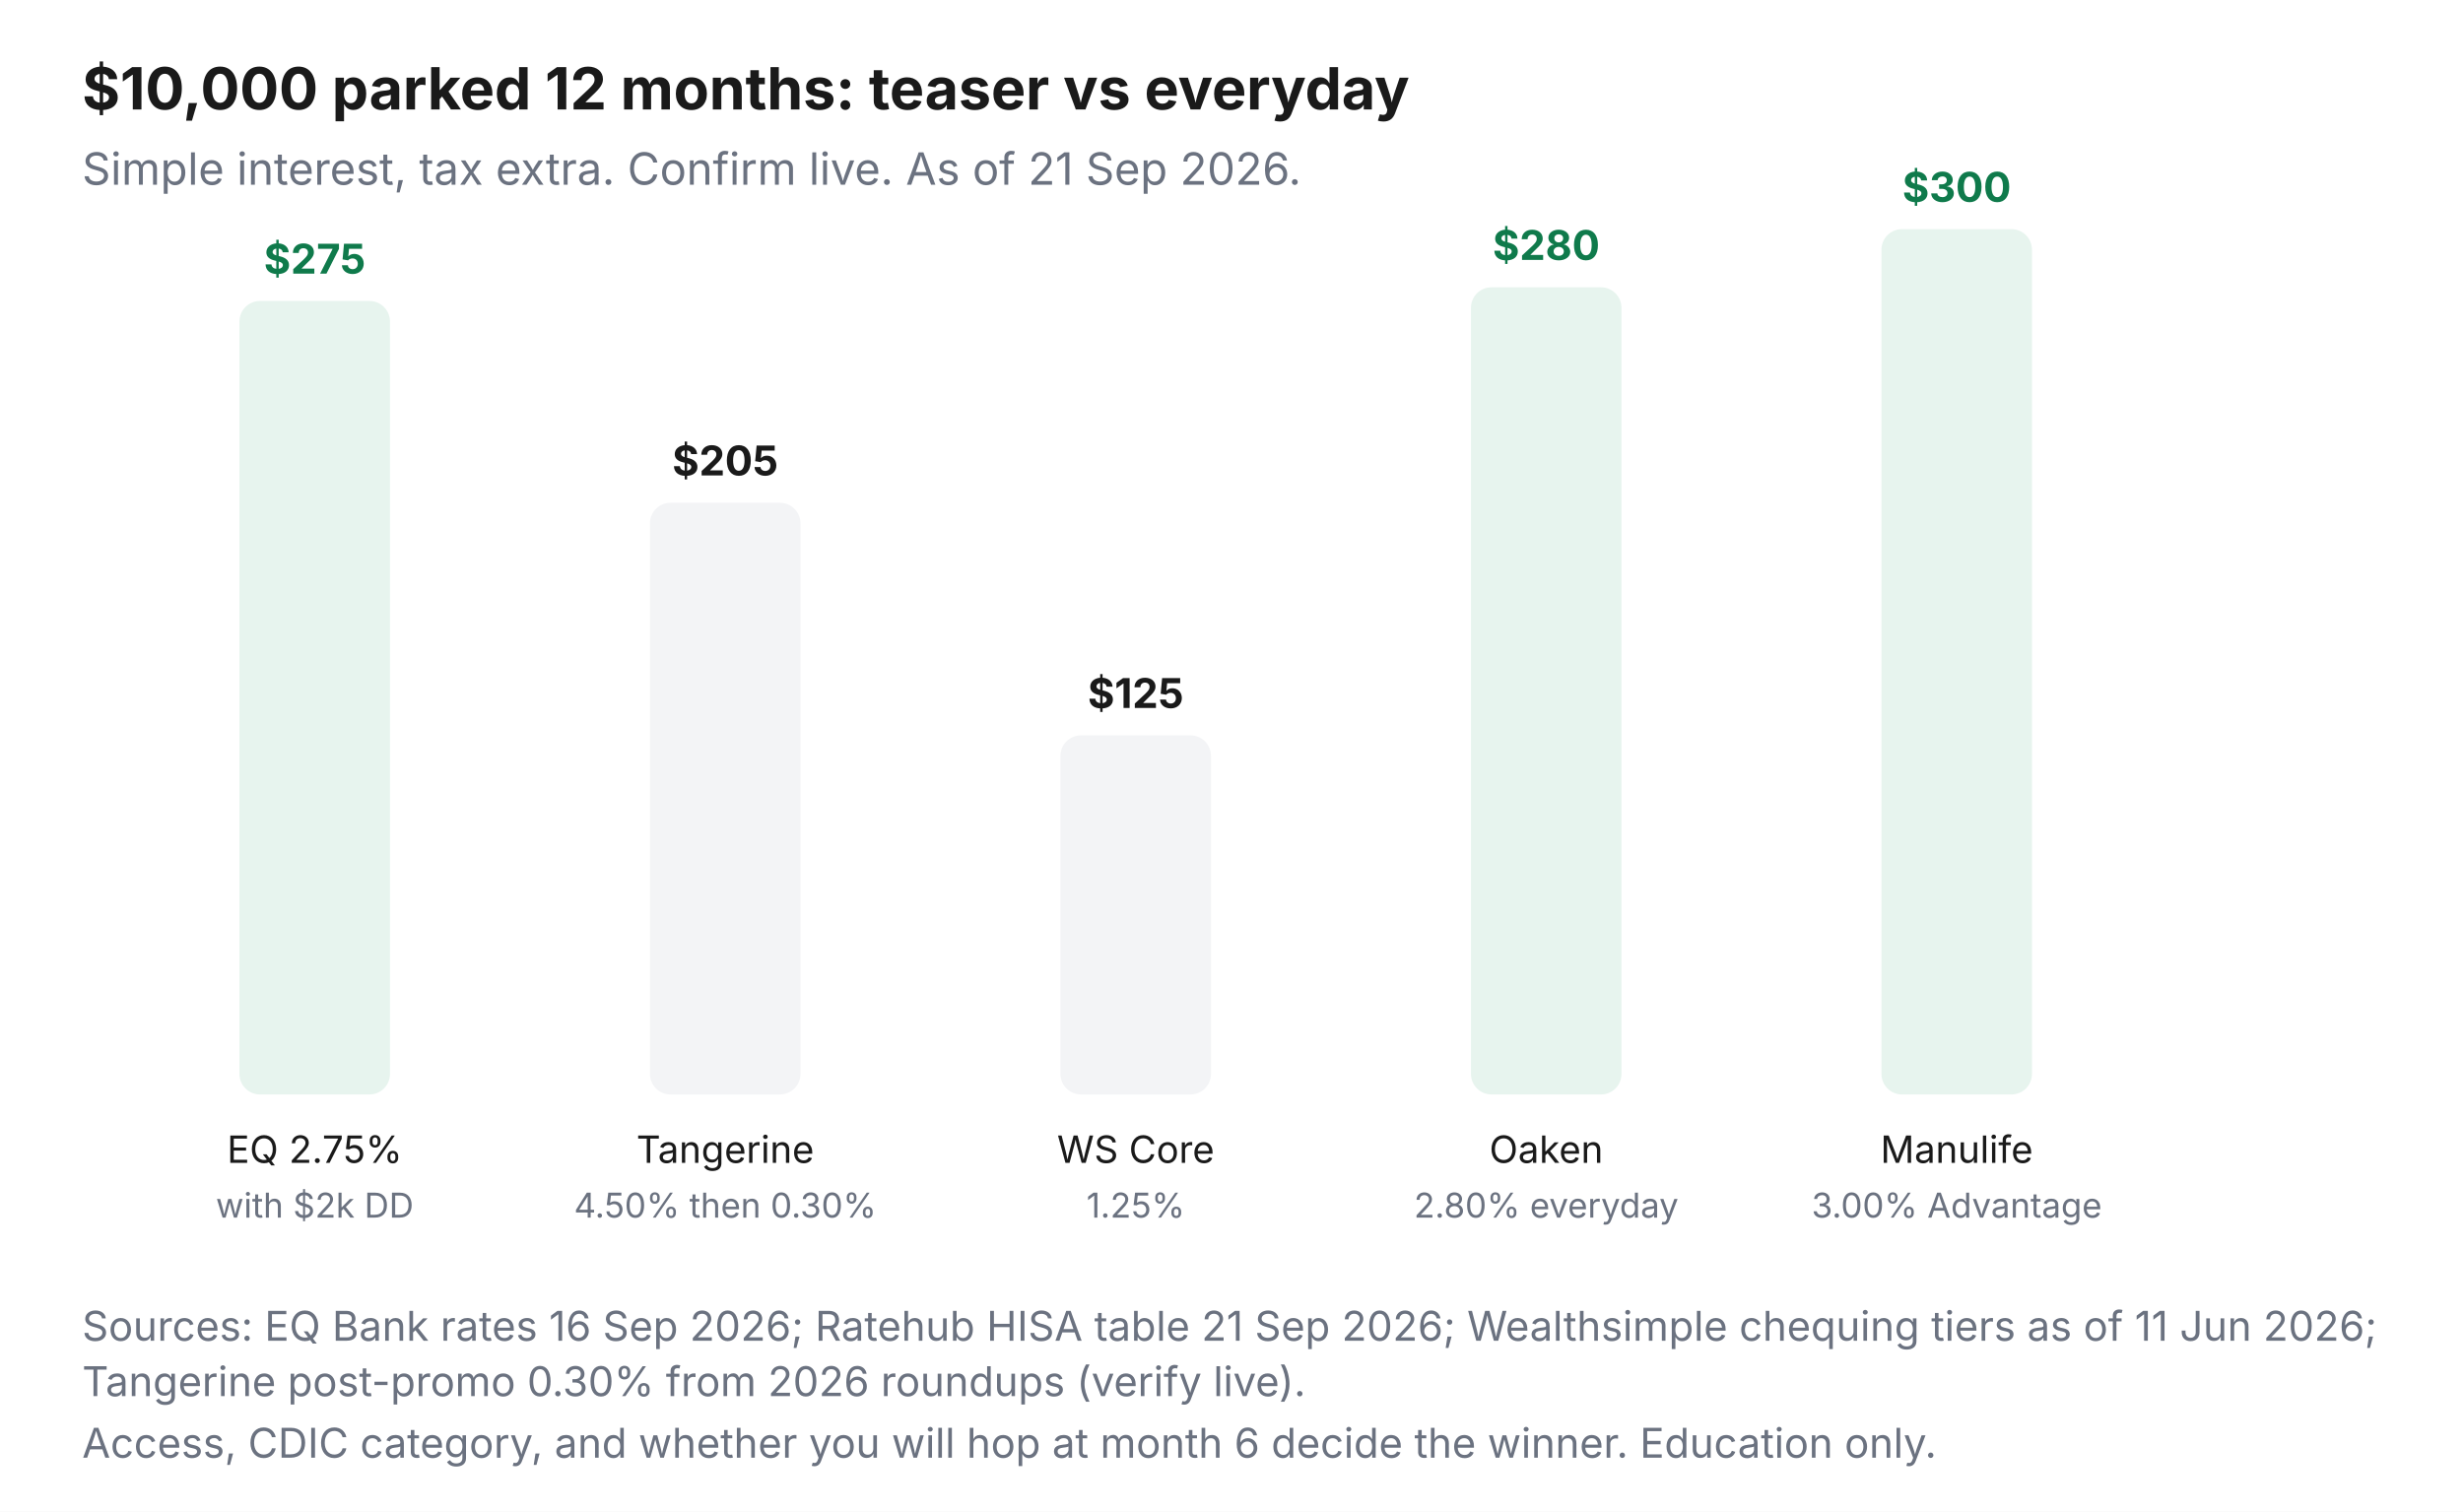
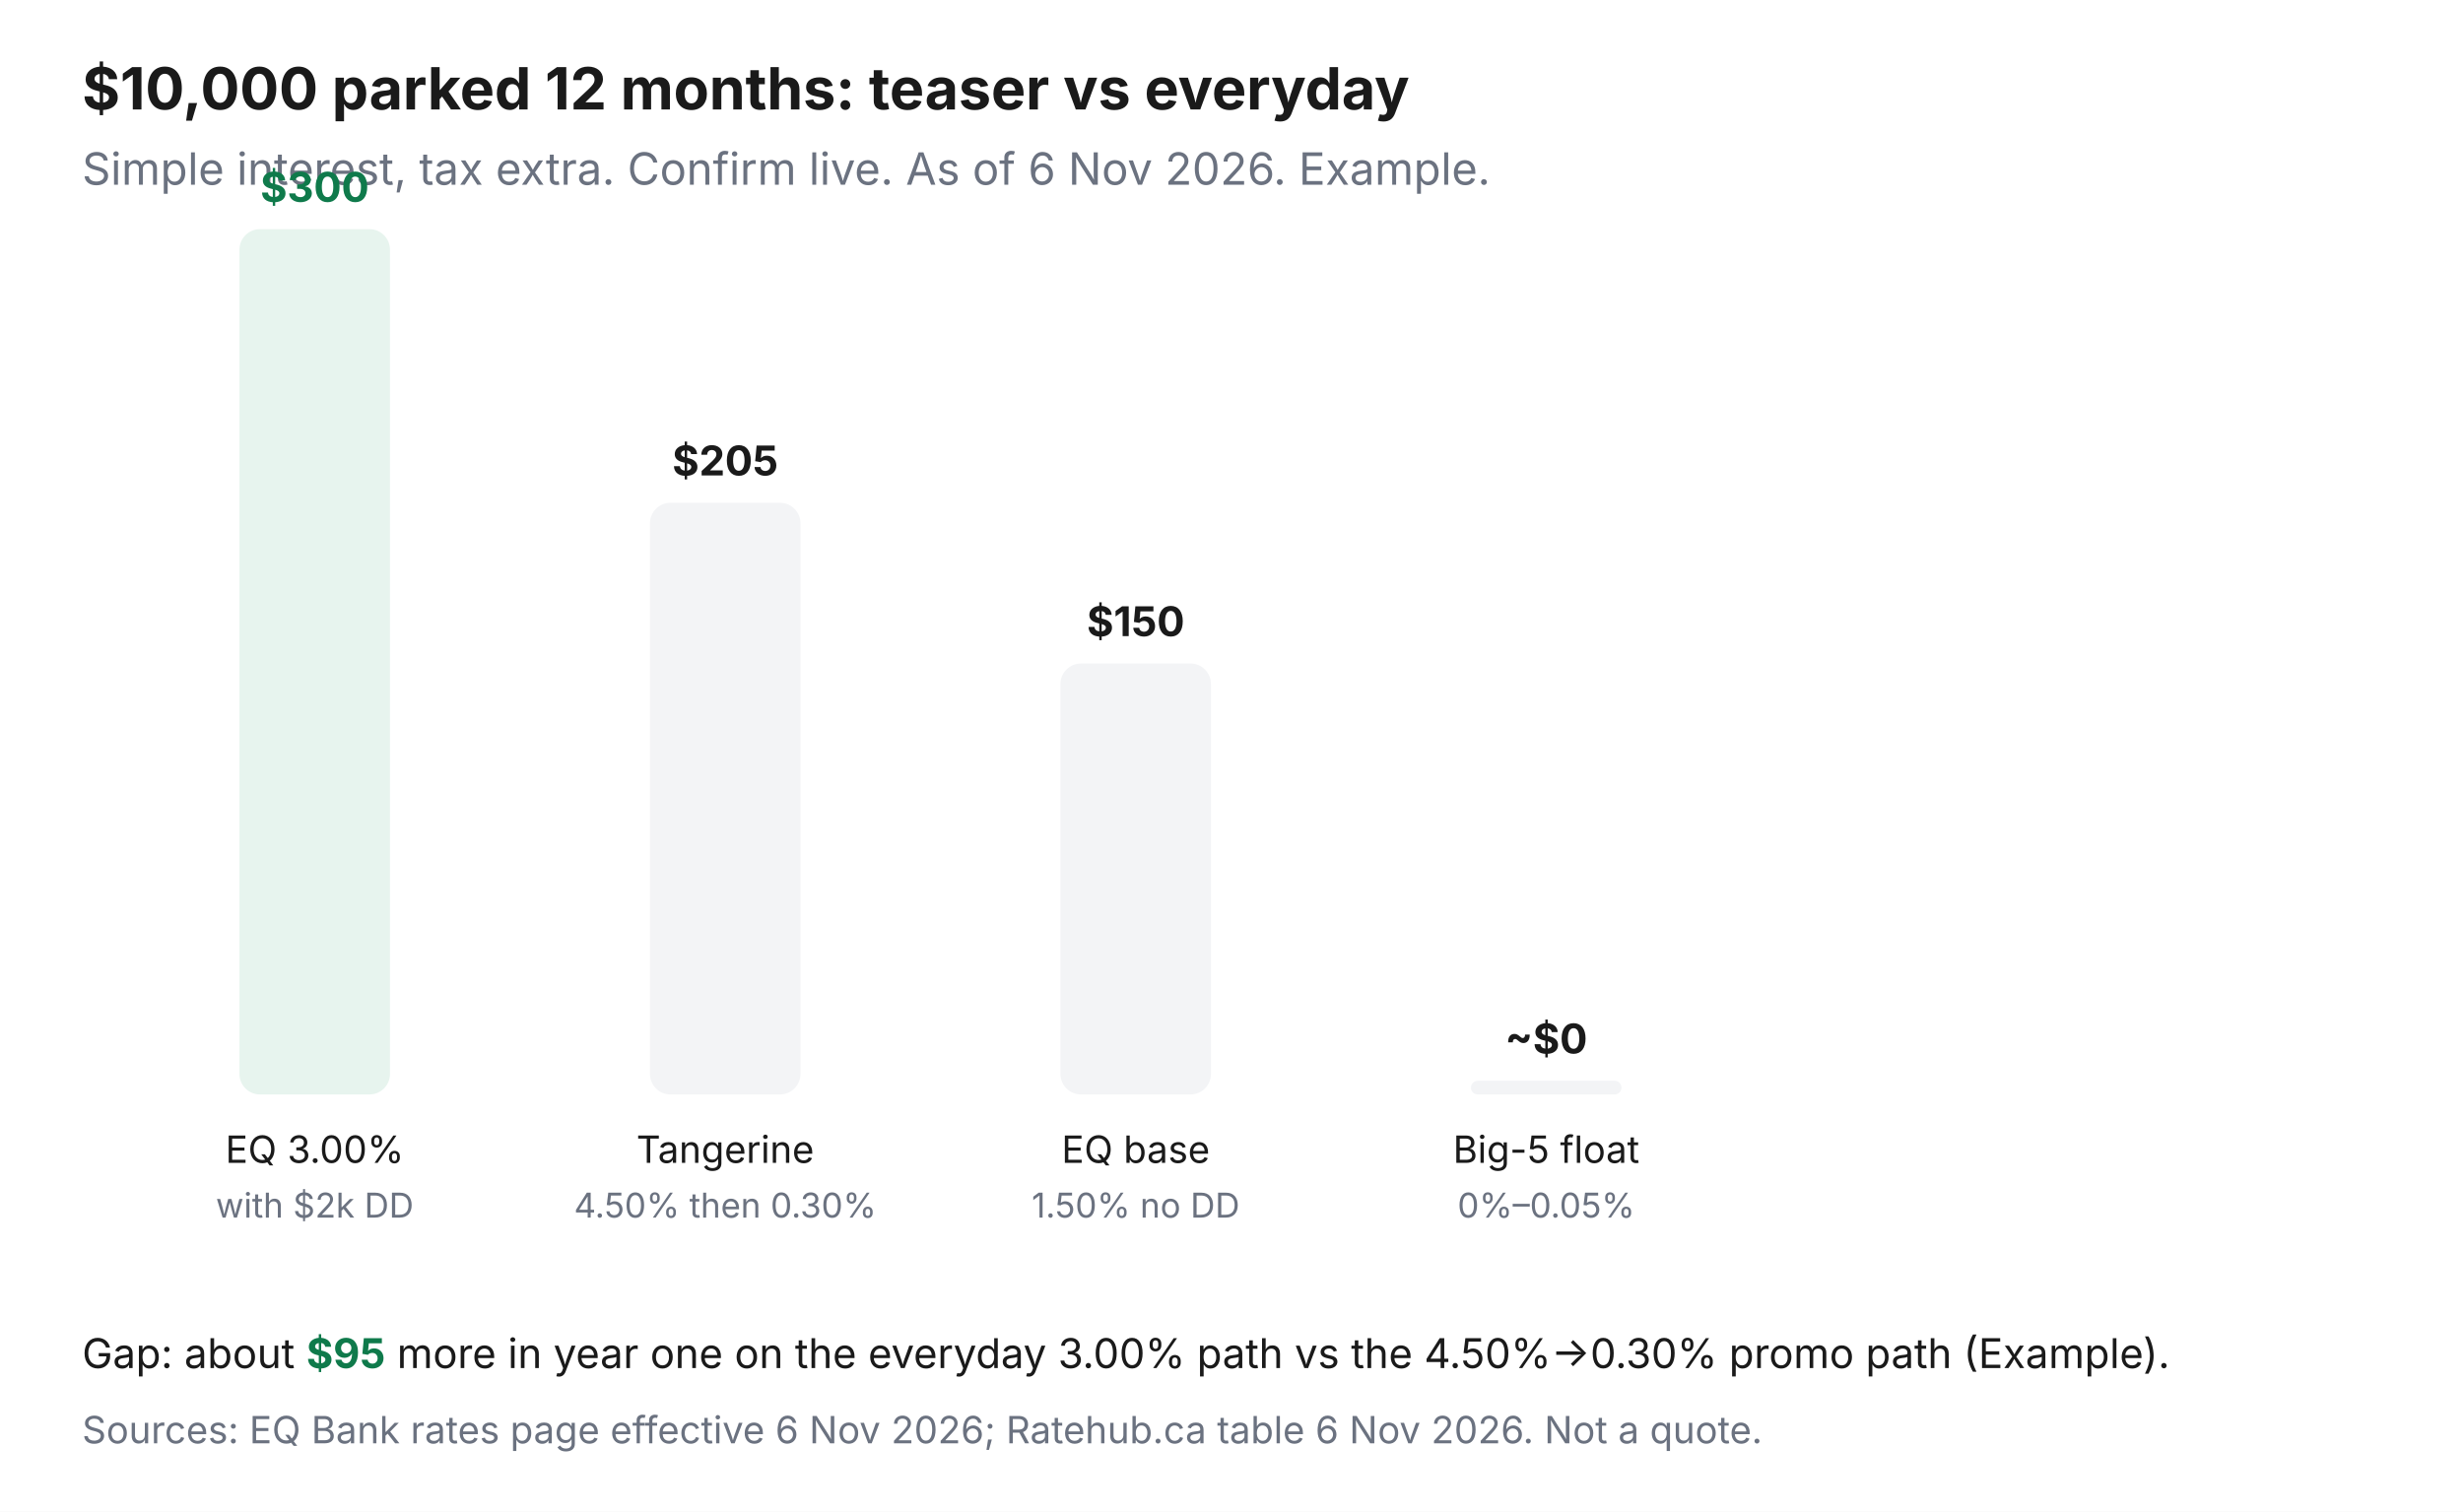
<svg xmlns="http://www.w3.org/2000/svg" viewBox="0 0 720 442" role="img" aria-labelledby="title desc">
  <rect width="720" height="442" fill="#FFFFFF" />
  <text x="24" y="32" font-family="Inter, system-ui, sans-serif" font-size="17" font-weight="700" fill="#1A1A1A">$10,000 parked 12 months: teaser vs everyday</text>
-   <text x="24" y="54" font-family="Inter, system-ui, sans-serif" font-size="13" fill="#6B7280">Simple interest, tax extra. Confirm live. As of 21 Sep 2026.</text>
-   <rect x="70" y="88" width="44" height="232" rx="6" fill="#E7F4EE" />
-   <text x="92" y="80" text-anchor="middle" font-size="12" font-weight="700" fill="#0F7A4B" font-family="Inter, system-ui, sans-serif">$275</text>
-   <text x="92" y="340" text-anchor="middle" font-size="11" fill="#1A1A1A" font-family="Inter, system-ui, sans-serif">EQ 2.75%</text>
+   <text x="24" y="54" font-family="Inter, system-ui, sans-serif" font-size="13" fill="#6B7280">Simple interest, tax extra. Confirm live. As of 6 Nov 2026. Example.</text>
+   <rect x="70" y="67" width="44" height="253" rx="6" fill="#E7F4EE" />
+   <text x="92" y="59" text-anchor="middle" font-size="12" font-weight="700" fill="#0F7A4B" font-family="Inter, system-ui, sans-serif">$300</text>
+   <text x="92" y="340" text-anchor="middle" font-size="11" fill="#1A1A1A" font-family="Inter, system-ui, sans-serif">EQ 3.00%</text>
  <text x="92" y="356" text-anchor="middle" font-size="10" fill="#6B7280" font-family="Inter, system-ui, sans-serif">with $2k DD</text>
  <rect x="190" y="147" width="44" height="173" rx="6" fill="#F3F4F6" />
  <text x="212" y="139" text-anchor="middle" font-size="12" font-weight="700" fill="#1A1A1A" font-family="Inter, system-ui, sans-serif">$205</text>
  <text x="212" y="340" text-anchor="middle" font-size="11" fill="#1A1A1A" font-family="Inter, system-ui, sans-serif">Tangerine</text>
  <text x="212" y="356" text-anchor="middle" font-size="10" fill="#6B7280" font-family="Inter, system-ui, sans-serif">4.50% then 0.30%</text>
-   <rect x="310" y="215" width="44" height="105" rx="6" fill="#F3F4F6" />
-   <text x="332" y="207" text-anchor="middle" font-size="12" font-weight="700" fill="#1A1A1A" font-family="Inter, system-ui, sans-serif">$125</text>
-   <text x="332" y="340" text-anchor="middle" font-size="11" fill="#1A1A1A" font-family="Inter, system-ui, sans-serif">WS Core</text>
-   <text x="332" y="356" text-anchor="middle" font-size="10" fill="#6B7280" font-family="Inter, system-ui, sans-serif">1.25%</text>
-   <rect x="430" y="84" width="44" height="236" rx="6" fill="#E7F4EE" />
-   <text x="452" y="76" text-anchor="middle" font-size="12" font-weight="700" fill="#0F7A4B" font-family="Inter, system-ui, sans-serif">$280</text>
-   <text x="452" y="340" text-anchor="middle" font-size="11" fill="#1A1A1A" font-family="Inter, system-ui, sans-serif">Oaken</text>
-   <text x="452" y="356" text-anchor="middle" font-size="10" fill="#6B7280" font-family="Inter, system-ui, sans-serif">2.80% everyday</text>
-   <rect x="550" y="67" width="44" height="253" rx="6" fill="#E7F4EE" />
-   <text x="572" y="59" text-anchor="middle" font-size="12" font-weight="700" fill="#0F7A4B" font-family="Inter, system-ui, sans-serif">$300</text>
-   <text x="572" y="340" text-anchor="middle" font-size="11" fill="#1A1A1A" font-family="Inter, system-ui, sans-serif">Manulife</text>
-   <text x="572" y="356" text-anchor="middle" font-size="10" fill="#6B7280" font-family="Inter, system-ui, sans-serif">3.00% Advantage</text>
-   <text x="24" y="392" font-family="Inter, system-ui, sans-serif" font-size="12" fill="#6B7280">
-     <tspan x="24">Sources: EQ Bank rates 16 Sep 2026; Ratehub HISA table 21 Sep 2026; Wealthsimple chequing tiers as of 11 Jun 2026; </tspan>
-     <tspan x="24" dy="16.2">Tangerine post-promo 0.30% from 2026 roundups (verify live).</tspan>
-   </text>
-   <text x="24" y="410" font-family="Inter, system-ui, sans-serif" font-size="12" fill="#6B7280" transform="translate(0,16.2)">Access, CDIC category, and whether you will hop at month 6 decide the winner. Education only.</text>
+   <rect x="310" y="194" width="44" height="126" rx="6" fill="#F3F4F6" />
+   <text x="332" y="186" text-anchor="middle" font-size="12" font-weight="700" fill="#1A1A1A" font-family="Inter, system-ui, sans-serif">$150</text>
+   <text x="332" y="340" text-anchor="middle" font-size="11" fill="#1A1A1A" font-family="Inter, system-ui, sans-serif">EQ base</text>
+   <text x="332" y="356" text-anchor="middle" font-size="10" fill="#6B7280" font-family="Inter, system-ui, sans-serif">1.50% no DD</text>
+   <rect x="430" y="316" width="44" height="4" rx="2" fill="#F3F4F6" />
+   <text x="452" y="308" text-anchor="middle" font-size="12" font-weight="700" fill="#1A1A1A" font-family="Inter, system-ui, sans-serif">~$0</text>
+   <text x="452" y="340" text-anchor="middle" font-size="11" fill="#1A1A1A" font-family="Inter, system-ui, sans-serif">Big-5 float</text>
+   <text x="452" y="356" text-anchor="middle" font-size="10" fill="#6B7280" font-family="Inter, system-ui, sans-serif">0%–0.05%</text>
+   <text x="24" y="400" font-family="Inter, system-ui, sans-serif" font-size="12" fill="#1A1A1A">Gap: about <tspan font-weight="700" fill="#0F7A4B">$95</tspan> more in year one on the everyday 3.00% path vs the 4.50%→0.30% promo path (Example).</text>
+   <text x="24" y="422" font-family="Inter, system-ui, sans-serif" font-size="11" fill="#6B7280">Sources: EQ Bank rates page effective 6 Nov 2026; Ratehub.ca table 6 Nov 2026. Not a quote.</text>
</svg>
